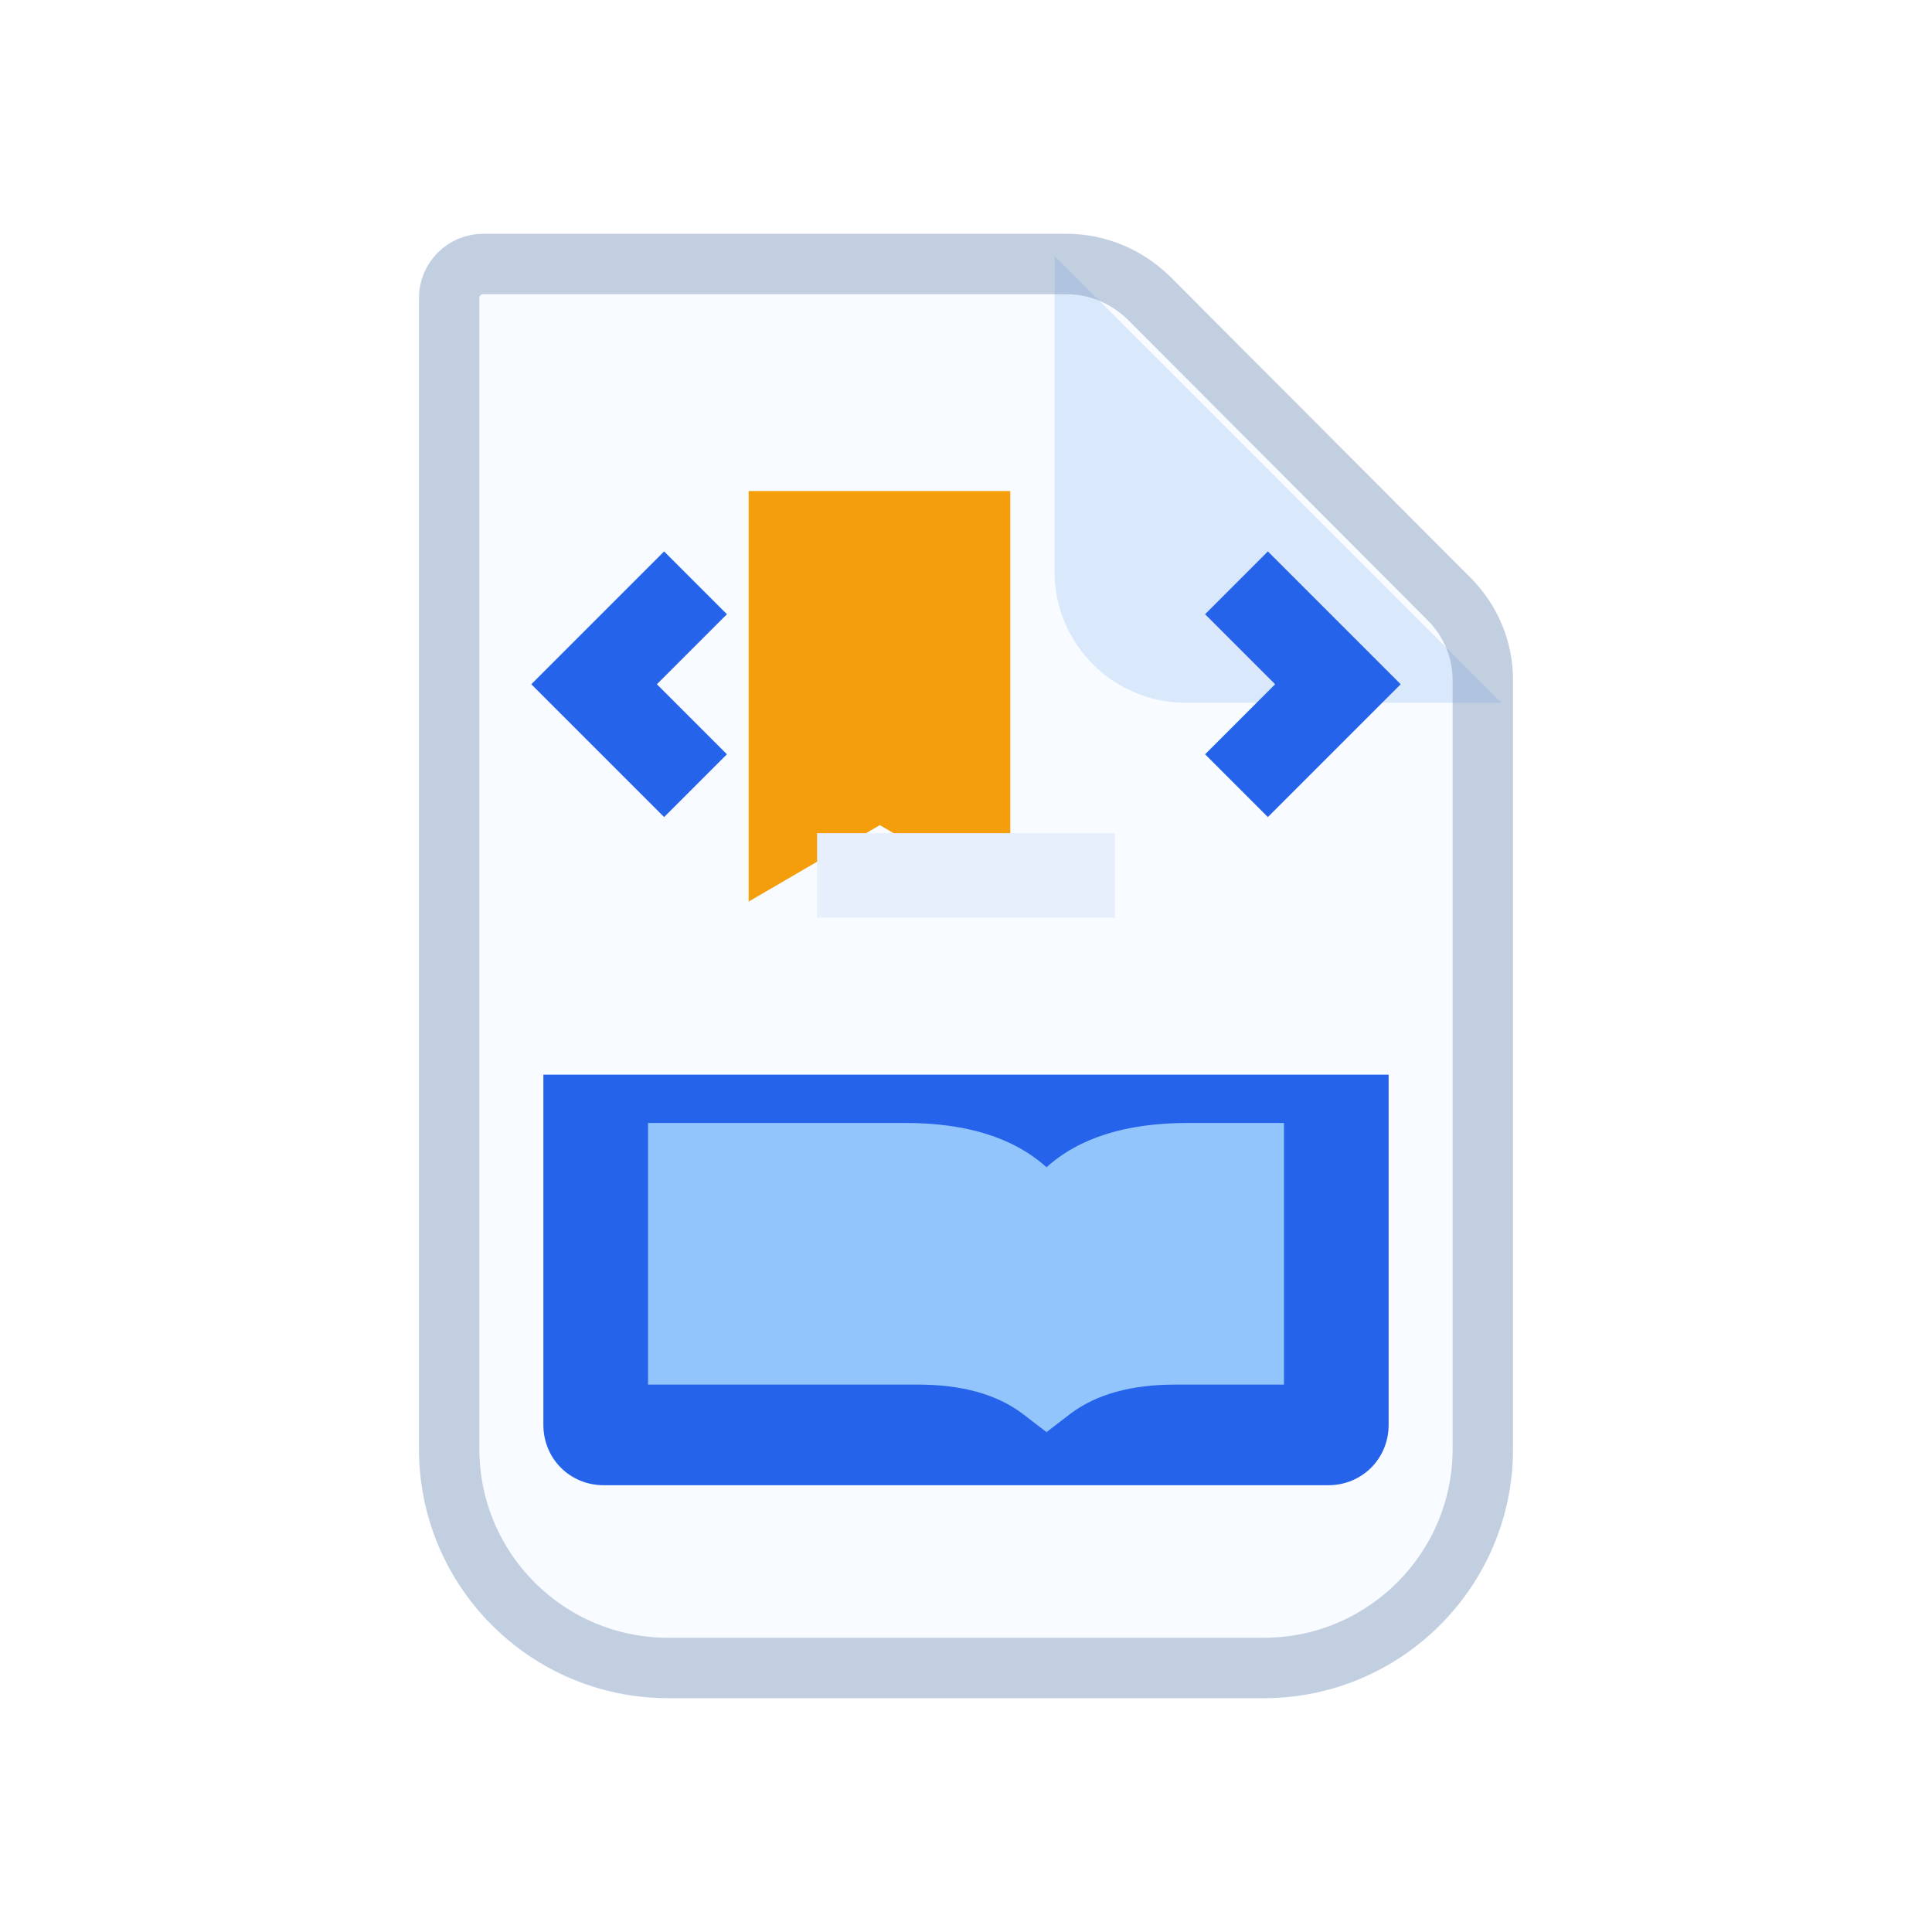
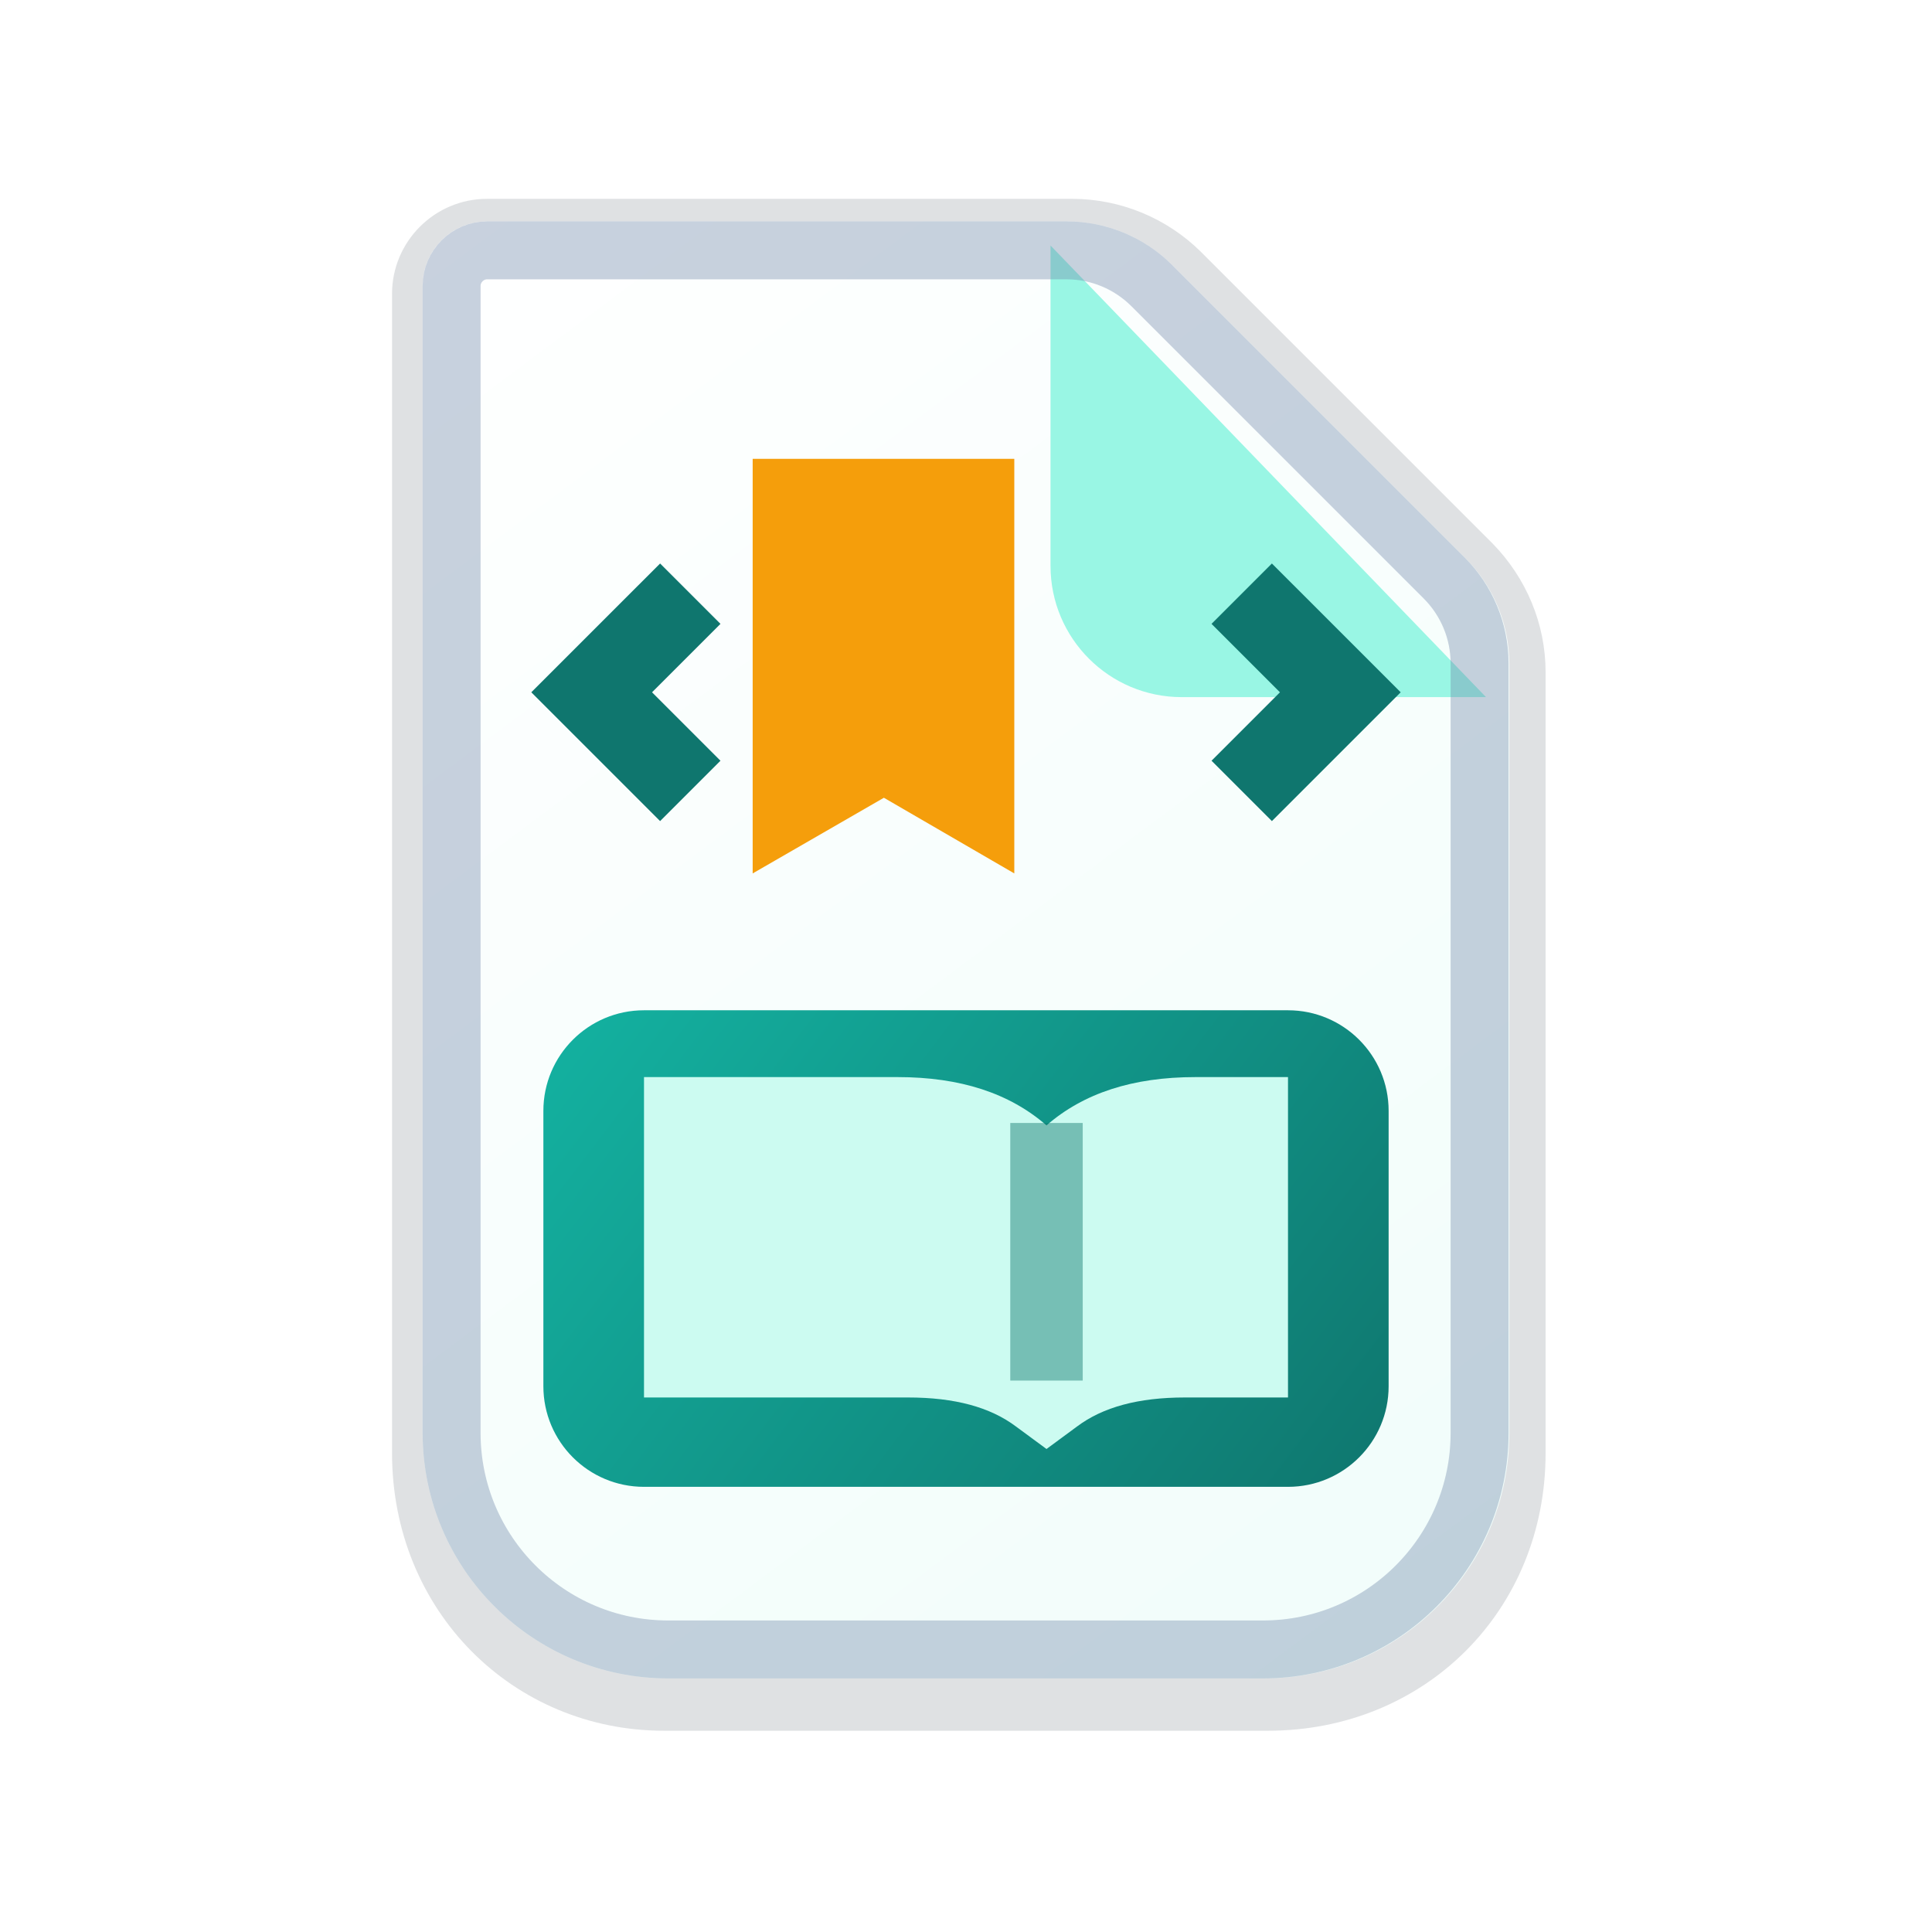
<svg xmlns="http://www.w3.org/2000/svg" viewBox="0 0 24 24">
-   <path fill="#f8fbff" d="M6 2.9h7.25c.48 0 .94.19 1.28.53l3.74 3.74c.34.34.53.8.53 1.28V18a3.1 3.1 0 0 1-3.1 3.1H8.3A3.1 3.1 0 0 1 5.2 18V3.7c0-.44.36-.8.8-.8z" />
-   <path fill="#d9e8fb" d="M13.1 3.18V7.1c0 .9.73 1.63 1.63 1.63h3.92z" />
-   <path fill="#2563eb" d="M6.75 13.35h10.5v4.35c0 .42-.33.75-.75.75h-9c-.42 0-.75-.33-.75-.75z" />
-   <path fill="#93c5fd" d="M8.05 13.95h3.2c.75 0 1.34.18 1.75.55.41-.37 1-.55 1.75-.55h1.2v3.25h-1.35c-.55 0-.98.12-1.3.36l-.3.23-.3-.23c-.32-.24-.75-.36-1.3-.36H8.05z" />
-   <path fill="#f59e0b" d="M9.3 6.1h3.25v5.1l-1.62-.95-1.63.95z" />
-   <path fill="#2563eb" d="M8.25 10.15 6.6 8.5l1.65-1.65.78.78-.87.87.87.87zm7.5 0-.78-.78.87-.87-.87-.87.78-.78L17.4 8.5z" />
-   <path fill="#e6effb" d="M10.15 10.35h3.7v1.05h-3.7z" />
-   <path fill="none" stroke="#7892b7" stroke-opacity=".42" stroke-width=".75" d="M6 3.28h7.25c.38 0 .74.15 1.02.42l3.73 3.74c.27.27.42.63.42 1.01V18c0 1.5-1.22 2.72-2.72 2.72H8.3A2.72 2.72 0 0 1 5.58 18V3.7c0-.23.19-.42.42-.42z" />
+   <defs>
+     <linearGradient id="fbPage" x1="5.1" y1="2.7" x2="18.9" y2="21.2" gradientUnits="userSpaceOnUse">
+       <stop offset="0" stop-color="#ffffff" />
+       <stop offset="1" stop-color="#f0fdfa" />
+     </linearGradient>
+     <linearGradient id="fbBook" x1="6.75" y1="10.6" x2="17.25" y2="18.6" gradientUnits="userSpaceOnUse">
+       <stop offset="0" stop-color="#14b8a6" />
+       <stop offset="1" stop-color="#0f766e" />
+     </linearGradient>
+   </defs>
+   <path fill="#0f172a" fill-opacity=".13" d="M8.25 21.5h7.5c1.95 0 3.45-1.49 3.45-3.45V8.35c0-.6-.24-1.17-.66-1.6l-3.62-3.62a2.28 2.28 0 0 0-1.6-.66H6.05c-.65 0-1.18.53-1.18 1.18v14.4c0 1.96 1.5 3.45 3.38 3.45z" />
+   <path fill="url(#fbPage)" d="M6.05 2.75h7.2c.5 0 .97.2 1.32.55l3.63 3.63c.35.35.55.82.55 1.32v9.55a3.05 3.05 0 0 1-3.05 3.05H8.3a3.05 3.05 0 0 1-3.05-3.05V3.55c0-.44.36-.8.8-.8z" />
+   <path fill="#99f6e4" d="M13.05 3.05v3.98c0 .9.73 1.63 1.63 1.63h3.78z" />
+   <path fill="#f59e0b" d="M9.35 5.7h3.25v5.15l-1.62-.94-1.63.94z" />
+   <path fill="#0f766e" d="M8.2 10.2 6.6 8.6 8.2 7l.75.75-.85.85.85.85zm7.6 0-.75-.75.85-.85-.85-.85.75-.75 1.6 1.6z" />
+   <rect x="6.75" y="12.55" width="10.5" height="5.92" rx="1.25" fill="url(#fbBook)" />
+   <path fill="#ccfbf1" d="M8 13.38h3.15c.78 0 1.39.2 1.85.6.46-.4 1.07-.6 1.85-.6H16v3.98h-1.28c-.58 0-1.02.12-1.34.36l-.38.28-.38-.28c-.32-.24-.76-.36-1.34-.36H8z" />
+   <path fill="#0f766e" fill-opacity=".45" d="M12.55 13.95h.9v3.2h-.9z" />
+   <path fill="none" stroke="#6f86a8" stroke-opacity=".38" stroke-width=".72" d="M6.05 3.11h7.2c.4 0 .78.16 1.06.44l3.63 3.63c.28.28.44.66.44 1.06v9.56a2.69 2.69 0 0 1-2.69 2.69H8.3a2.69 2.69 0 0 1-2.69-2.69V3.55c0-.24.2-.44.44-.44z" />
</svg>
